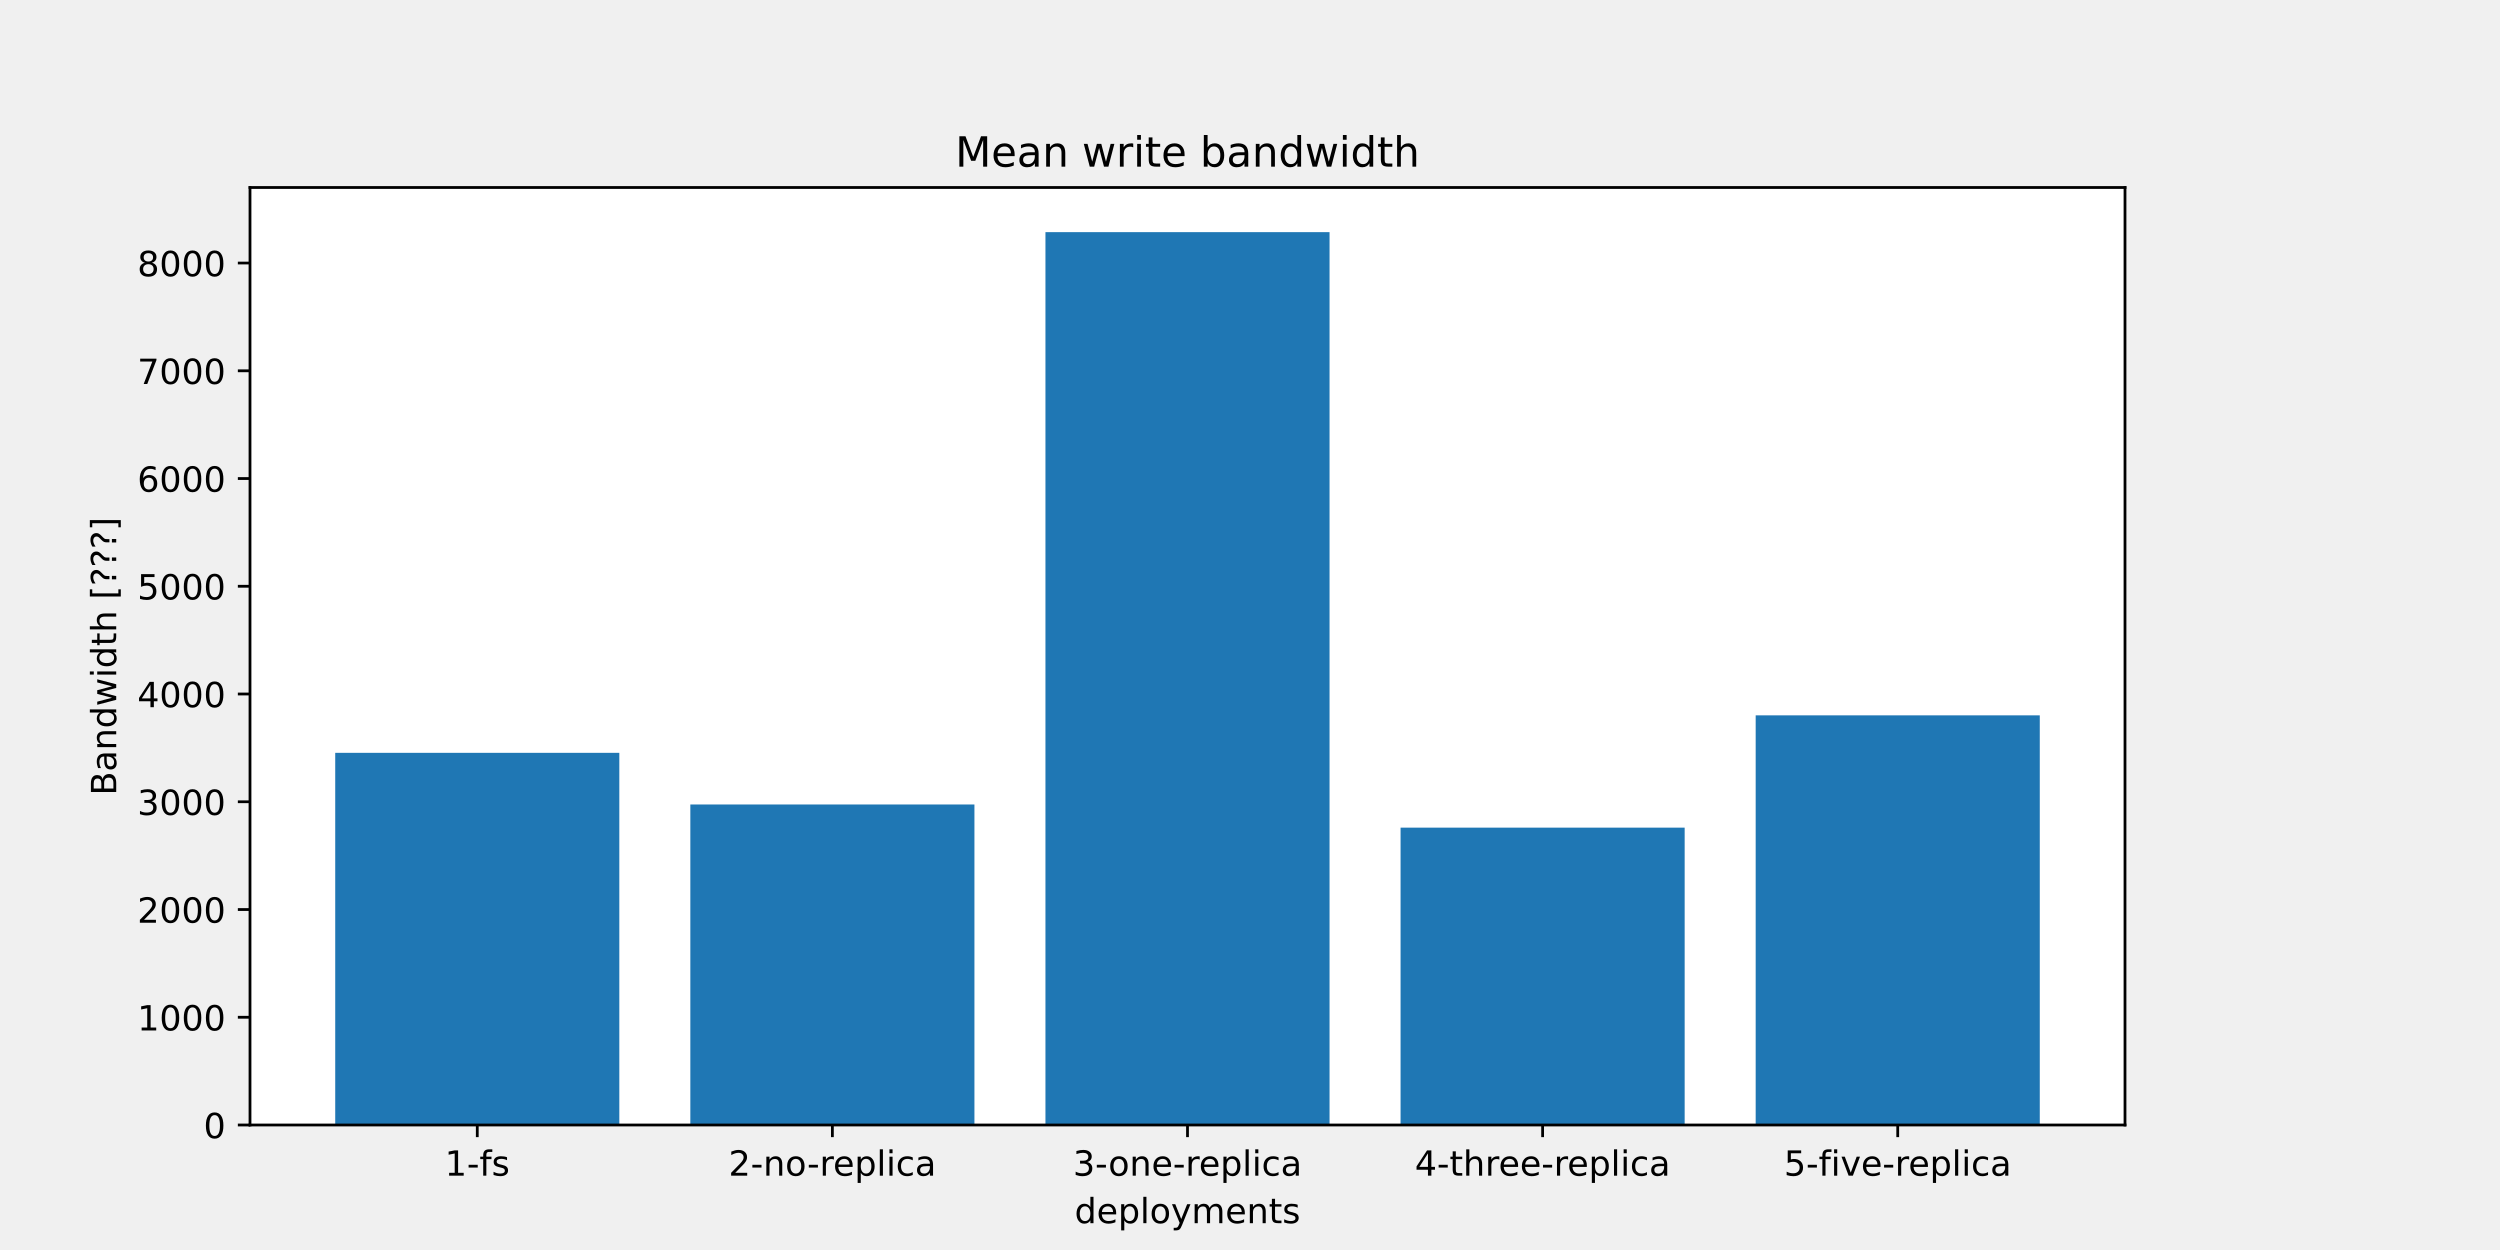
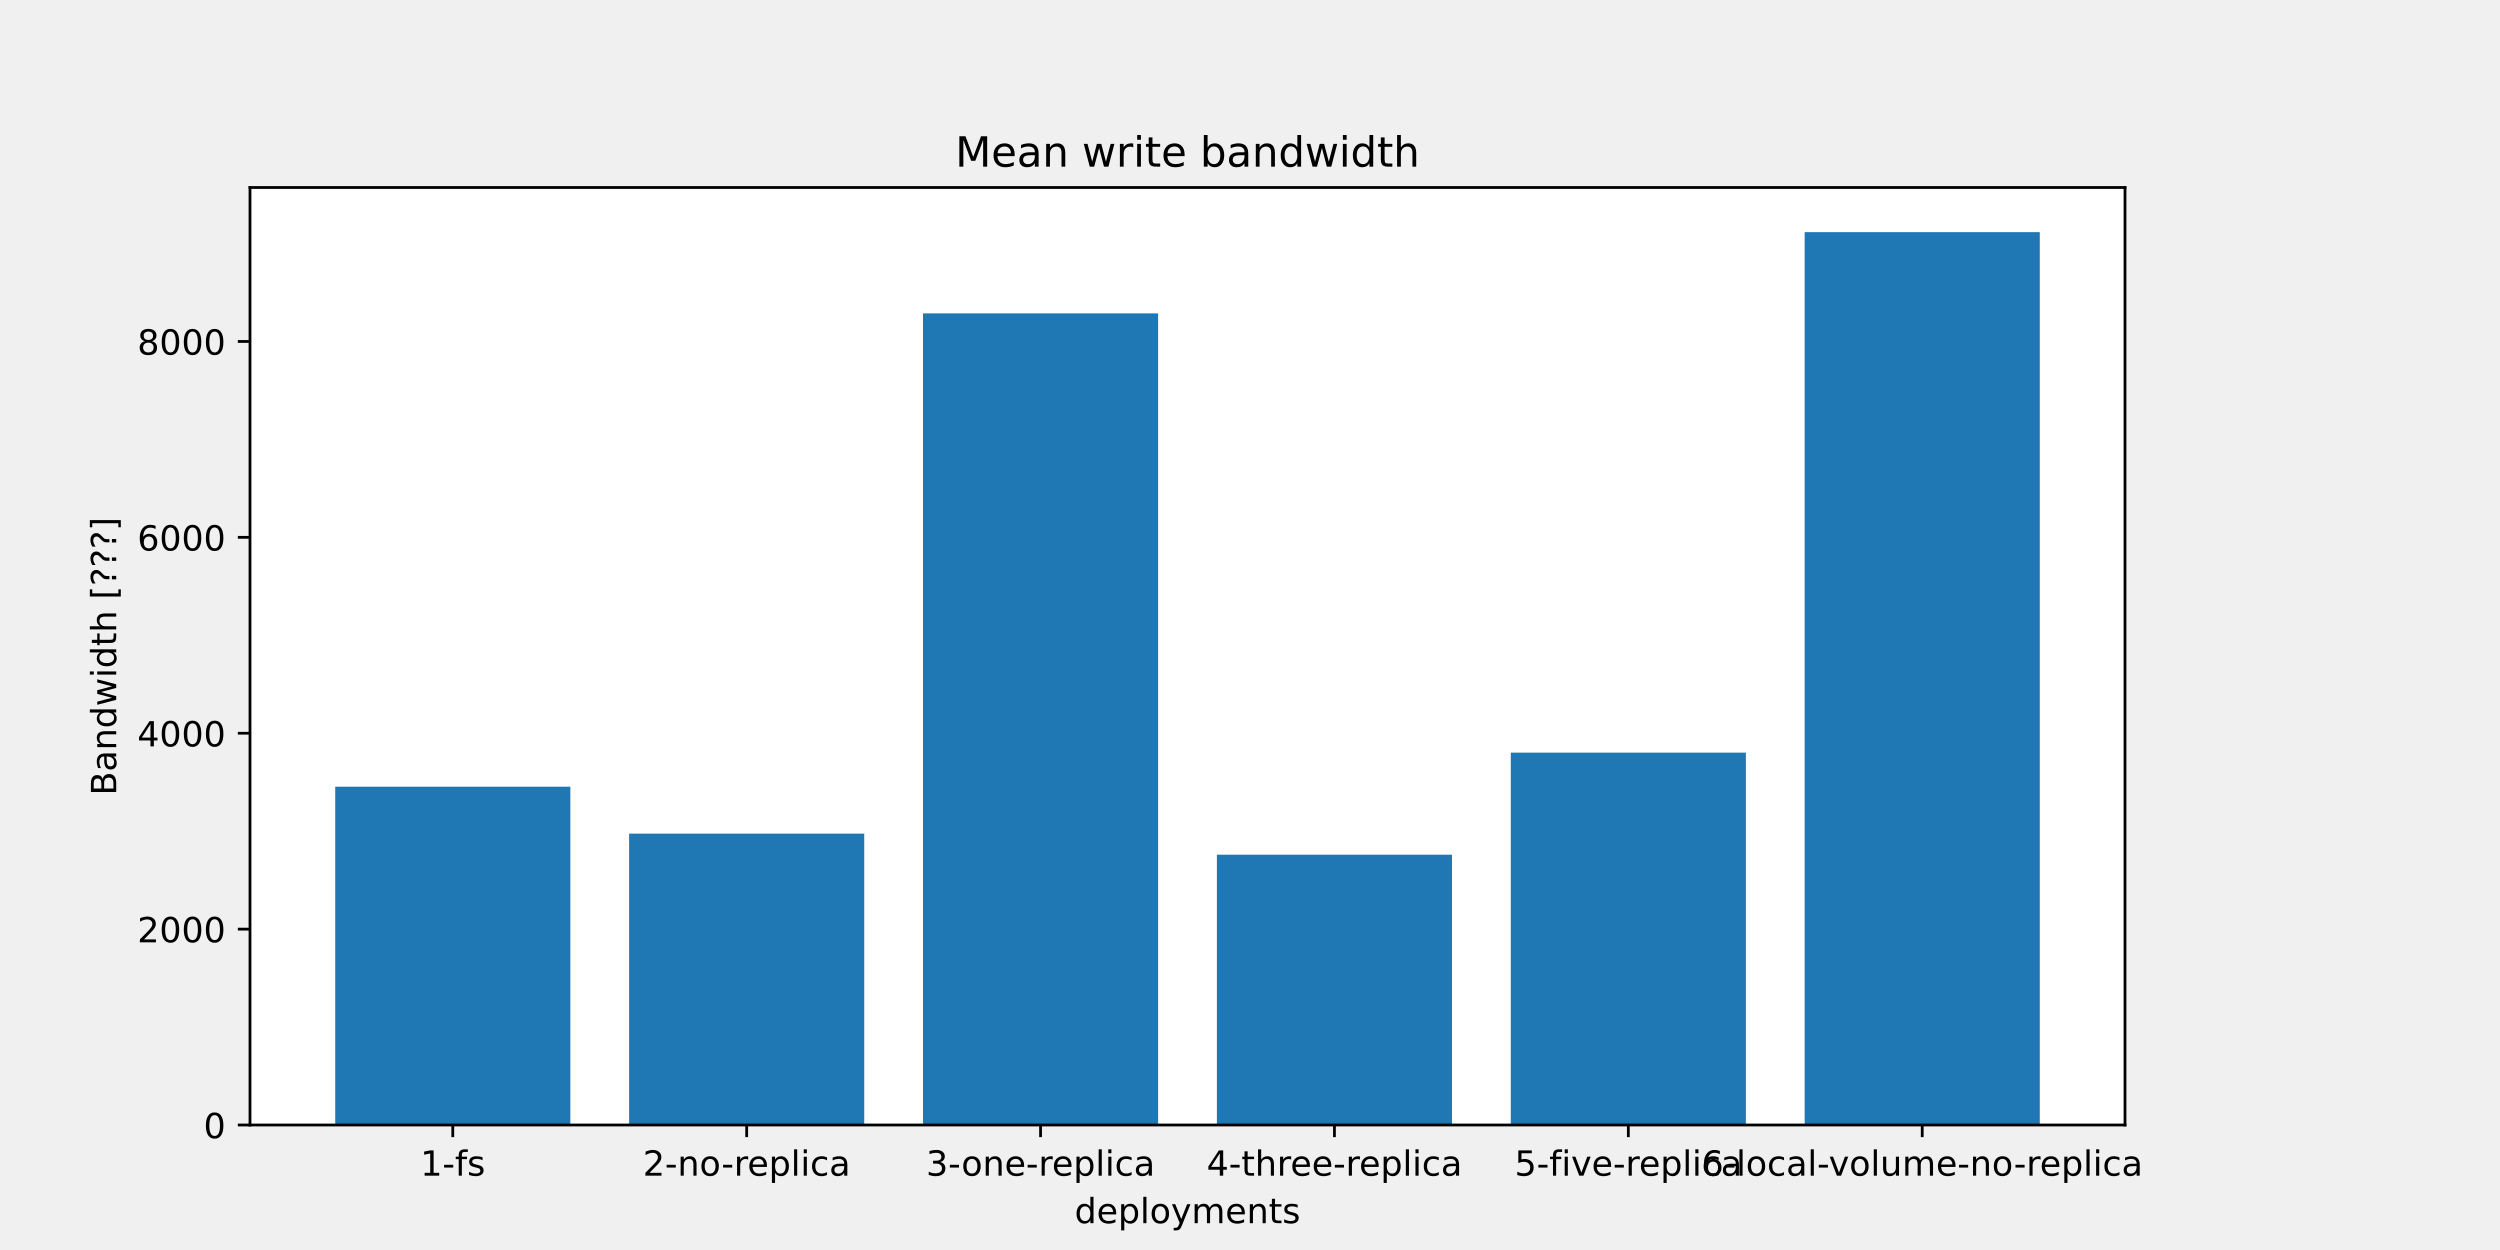
<svg xmlns="http://www.w3.org/2000/svg" xmlns:xlink="http://www.w3.org/1999/xlink" height="360pt" version="1.1" viewBox="0 0 720 360" width="720pt">
  <defs>
    <style type="text/css">*{stroke-linecap:butt;stroke-linejoin:round;}</style>
  </defs>
  <g id="figure_1">
    <g id="patch_1">
      <path d="M 0 360  L 720 360  L 720 0  L 0 0  z " style="fill:none;" />
    </g>
    <g id="axes_1">
      <g id="patch_2">
        <path d="M 72 324  L 612 324  L 612 54  L 72 54  z " style="fill:#ffffff;" />
      </g>
      <g id="patch_3">
-         <path clip-path="url(#pb2b260973a)" d="M 96.545 324  L 178.364 324  L 178.364 216.817  L 96.545 216.817  z " style="fill:#1f77b4;" />
+         <path clip-path="url(#p0606d46eb1)" d="M 96.545 324  L 164.257 324  L 164.257 226.569  L 96.545 226.569  z " style="fill:#1f77b4;" />
      </g>
      <g id="patch_4">
-         <path clip-path="url(#pb2b260973a)" d="M 198.818 324  L 280.636 324  L 280.636 231.691  L 198.818 231.691  z " style="fill:#1f77b4;" />
+         <path clip-path="url(#p0606d46eb1)" d="M 181.185 324  L 248.897 324  L 248.897 240.09  L 181.185 240.09  z " style="fill:#1f77b4;" />
      </g>
      <g id="patch_5">
-         <path clip-path="url(#pb2b260973a)" d="M 301.091 324  L 382.909 324  L 382.909 66.857  L 301.091 66.857  z " style="fill:#1f77b4;" />
+         <path clip-path="url(#p0606d46eb1)" d="M 265.824 324  L 333.536 324  L 333.536 90.254  L 265.824 90.254  z " style="fill:#1f77b4;" />
      </g>
      <g id="patch_6">
-         <path clip-path="url(#pb2b260973a)" d="M 403.364 324  L 485.182 324  L 485.182 238.362  L 403.364 238.362  z " style="fill:#1f77b4;" />
+         <path clip-path="url(#p0606d46eb1)" d="M 350.464 324  L 418.176 324  L 418.176 246.154  L 350.464 246.154  z " style="fill:#1f77b4;" />
      </g>
      <g id="patch_7">
-         <path clip-path="url(#pb2b260973a)" d="M 505.636 324  L 587.455 324  L 587.455 206.021  L 505.636 206.021  z " style="fill:#1f77b4;" />
+         <path clip-path="url(#p0606d46eb1)" d="M 435.103 324  L 502.815 324  L 502.815 216.755  L 435.103 216.755  z " style="fill:#1f77b4;" />
+       </g>
+       <g id="patch_8">
+         <path clip-path="url(#p0606d46eb1)" d="M 519.743 324  L 587.455 324  L 587.455 66.857  L 519.743 66.857  z " style="fill:#1f77b4;" />
      </g>
      <g id="matplotlib.axis_1">
        <g id="xtick_1">
          <g id="line2d_1">
            <defs>
-               <path d="M 0 0  L 0 3.5  " id="m9926ebbb35" style="stroke:#000000;stroke-width:0.8;" />
+               <path d="M 0 0  L 0 3.5  " id="m5c4f4650dd" style="stroke:#000000;stroke-width:0.8;" />
            </defs>
            <g>
-               <use style="stroke:#000000;stroke-width:0.8;" x="137.455" xlink:href="#m9926ebbb35" y="324" />
+               <use style="stroke:#000000;stroke-width:0.8;" x="130.401" xlink:href="#m5c4f4650dd" y="324" />
            </g>
          </g>
          <g id="text_1">
-             <g transform="translate(128.1045 338.5984)scale(0.1 -0.1)">
+             <g transform="translate(121.0513 338.5984)scale(0.1 -0.1)">
              <defs>
                <path d="M 794 531  L 1825 531  L 1825 4091  L 703 3866  L 703 4441  L 1819 4666  L 2450 4666  L 2450 531  L 3481 531  L 3481 0  L 794 0  L 794 531  z " id="DejaVuSans-31" transform="scale(0.015625)" />
                <path d="M 313 2009  L 1997 2009  L 1997 1497  L 313 1497  L 313 2009  z " id="DejaVuSans-2d" transform="scale(0.015625)" />
                <path d="M 2375 4863  L 2375 4384  L 1825 4384  Q 1516 4384 1395 4259  Q 1275 4134 1275 3809  L 1275 3500  L 2222 3500  L 2222 3053  L 1275 3053  L 1275 0  L 697 0  L 697 3053  L 147 3053  L 147 3500  L 697 3500  L 697 3744  Q 697 4328 969 4595  Q 1241 4863 1831 4863  L 2375 4863  z " id="DejaVuSans-66" transform="scale(0.015625)" />
                <path d="M 2834 3397  L 2834 2853  Q 2591 2978 2328 3040  Q 2066 3103 1784 3103  Q 1356 3103 1142 2972  Q 928 2841 928 2578  Q 928 2378 1081 2264  Q 1234 2150 1697 2047  L 1894 2003  Q 2506 1872 2764 1633  Q 3022 1394 3022 966  Q 3022 478 2636 193  Q 2250 -91 1575 -91  Q 1294 -91 989 -36  Q 684 19 347 128  L 347 722  Q 666 556 975 473  Q 1284 391 1588 391  Q 1994 391 2212 530  Q 2431 669 2431 922  Q 2431 1156 2273 1281  Q 2116 1406 1581 1522  L 1381 1569  Q 847 1681 609 1914  Q 372 2147 372 2553  Q 372 3047 722 3315  Q 1072 3584 1716 3584  Q 2034 3584 2315 3537  Q 2597 3491 2834 3397  z " id="DejaVuSans-73" transform="scale(0.015625)" />
              </defs>
              <use xlink:href="#DejaVuSans-31" />
              <use x="63.623" xlink:href="#DejaVuSans-2d" />
              <use x="99.707" xlink:href="#DejaVuSans-66" />
              <use x="134.912" xlink:href="#DejaVuSans-73" />
            </g>
          </g>
        </g>
        <g id="xtick_2">
          <g id="line2d_2">
            <g>
-               <use style="stroke:#000000;stroke-width:0.8;" x="239.727" xlink:href="#m9926ebbb35" y="324" />
+               <use style="stroke:#000000;stroke-width:0.8;" x="215.041" xlink:href="#m5c4f4650dd" y="324" />
            </g>
          </g>
          <g id="text_2">
-             <g transform="translate(209.8312 338.5984)scale(0.1 -0.1)">
+             <g transform="translate(185.1447 338.5984)scale(0.1 -0.1)">
              <defs>
                <path d="M 1228 531  L 3431 531  L 3431 0  L 469 0  L 469 531  Q 828 903 1448 1529  Q 2069 2156 2228 2338  Q 2531 2678 2651 2914  Q 2772 3150 2772 3378  Q 2772 3750 2511 3984  Q 2250 4219 1831 4219  Q 1534 4219 1204 4116  Q 875 4013 500 3803  L 500 4441  Q 881 4594 1212 4672  Q 1544 4750 1819 4750  Q 2544 4750 2975 4387  Q 3406 4025 3406 3419  Q 3406 3131 3298 2873  Q 3191 2616 2906 2266  Q 2828 2175 2409 1742  Q 1991 1309 1228 531  z " id="DejaVuSans-32" transform="scale(0.015625)" />
                <path d="M 3513 2113  L 3513 0  L 2938 0  L 2938 2094  Q 2938 2591 2744 2837  Q 2550 3084 2163 3084  Q 1697 3084 1428 2787  Q 1159 2491 1159 1978  L 1159 0  L 581 0  L 581 3500  L 1159 3500  L 1159 2956  Q 1366 3272 1645 3428  Q 1925 3584 2291 3584  Q 2894 3584 3203 3211  Q 3513 2838 3513 2113  z " id="DejaVuSans-6e" transform="scale(0.015625)" />
                <path d="M 1959 3097  Q 1497 3097 1228 2736  Q 959 2375 959 1747  Q 959 1119 1226 758  Q 1494 397 1959 397  Q 2419 397 2687 759  Q 2956 1122 2956 1747  Q 2956 2369 2687 2733  Q 2419 3097 1959 3097  z M 1959 3584  Q 2709 3584 3137 3096  Q 3566 2609 3566 1747  Q 3566 888 3137 398  Q 2709 -91 1959 -91  Q 1206 -91 779 398  Q 353 888 353 1747  Q 353 2609 779 3096  Q 1206 3584 1959 3584  z " id="DejaVuSans-6f" transform="scale(0.015625)" />
                <path d="M 2631 2963  Q 2534 3019 2420 3045  Q 2306 3072 2169 3072  Q 1681 3072 1420 2755  Q 1159 2438 1159 1844  L 1159 0  L 581 0  L 581 3500  L 1159 3500  L 1159 2956  Q 1341 3275 1631 3429  Q 1922 3584 2338 3584  Q 2397 3584 2469 3576  Q 2541 3569 2628 3553  L 2631 2963  z " id="DejaVuSans-72" transform="scale(0.015625)" />
                <path d="M 3597 1894  L 3597 1613  L 953 1613  Q 991 1019 1311 708  Q 1631 397 2203 397  Q 2534 397 2845 478  Q 3156 559 3463 722  L 3463 178  Q 3153 47 2828 -22  Q 2503 -91 2169 -91  Q 1331 -91 842 396  Q 353 884 353 1716  Q 353 2575 817 3079  Q 1281 3584 2069 3584  Q 2775 3584 3186 3129  Q 3597 2675 3597 1894  z M 3022 2063  Q 3016 2534 2758 2815  Q 2500 3097 2075 3097  Q 1594 3097 1305 2825  Q 1016 2553 972 2059  L 3022 2063  z " id="DejaVuSans-65" transform="scale(0.015625)" />
                <path d="M 1159 525  L 1159 -1331  L 581 -1331  L 581 3500  L 1159 3500  L 1159 2969  Q 1341 3281 1617 3432  Q 1894 3584 2278 3584  Q 2916 3584 3314 3078  Q 3713 2572 3713 1747  Q 3713 922 3314 415  Q 2916 -91 2278 -91  Q 1894 -91 1617 61  Q 1341 213 1159 525  z M 3116 1747  Q 3116 2381 2855 2742  Q 2594 3103 2138 3103  Q 1681 3103 1420 2742  Q 1159 2381 1159 1747  Q 1159 1113 1420 752  Q 1681 391 2138 391  Q 2594 391 2855 752  Q 3116 1113 3116 1747  z " id="DejaVuSans-70" transform="scale(0.015625)" />
                <path d="M 603 4863  L 1178 4863  L 1178 0  L 603 0  L 603 4863  z " id="DejaVuSans-6c" transform="scale(0.015625)" />
                <path d="M 603 3500  L 1178 3500  L 1178 0  L 603 0  L 603 3500  z M 603 4863  L 1178 4863  L 1178 4134  L 603 4134  L 603 4863  z " id="DejaVuSans-69" transform="scale(0.015625)" />
                <path d="M 3122 3366  L 3122 2828  Q 2878 2963 2633 3030  Q 2388 3097 2138 3097  Q 1578 3097 1268 2742  Q 959 2388 959 1747  Q 959 1106 1268 751  Q 1578 397 2138 397  Q 2388 397 2633 464  Q 2878 531 3122 666  L 3122 134  Q 2881 22 2623 -34  Q 2366 -91 2075 -91  Q 1284 -91 818 406  Q 353 903 353 1747  Q 353 2603 823 3093  Q 1294 3584 2113 3584  Q 2378 3584 2631 3529  Q 2884 3475 3122 3366  z " id="DejaVuSans-63" transform="scale(0.015625)" />
                <path d="M 2194 1759  Q 1497 1759 1228 1600  Q 959 1441 959 1056  Q 959 750 1161 570  Q 1363 391 1709 391  Q 2188 391 2477 730  Q 2766 1069 2766 1631  L 2766 1759  L 2194 1759  z M 3341 1997  L 3341 0  L 2766 0  L 2766 531  Q 2569 213 2275 61  Q 1981 -91 1556 -91  Q 1019 -91 701 211  Q 384 513 384 1019  Q 384 1609 779 1909  Q 1175 2209 1959 2209  L 2766 2209  L 2766 2266  Q 2766 2663 2505 2880  Q 2244 3097 1772 3097  Q 1472 3097 1187 3025  Q 903 2953 641 2809  L 641 3341  Q 956 3463 1253 3523  Q 1550 3584 1831 3584  Q 2591 3584 2966 3190  Q 3341 2797 3341 1997  z " id="DejaVuSans-61" transform="scale(0.015625)" />
              </defs>
              <use xlink:href="#DejaVuSans-32" />
              <use x="63.623" xlink:href="#DejaVuSans-2d" />
              <use x="99.707" xlink:href="#DejaVuSans-6e" />
              <use x="163.086" xlink:href="#DejaVuSans-6f" />
              <use x="226.143" xlink:href="#DejaVuSans-2d" />
              <use x="262.227" xlink:href="#DejaVuSans-72" />
              <use x="301.09" xlink:href="#DejaVuSans-65" />
              <use x="362.613" xlink:href="#DejaVuSans-70" />
              <use x="426.09" xlink:href="#DejaVuSans-6c" />
              <use x="453.873" xlink:href="#DejaVuSans-69" />
              <use x="481.656" xlink:href="#DejaVuSans-63" />
              <use x="536.637" xlink:href="#DejaVuSans-61" />
            </g>
          </g>
        </g>
        <g id="xtick_3">
          <g id="line2d_3">
            <g>
-               <use style="stroke:#000000;stroke-width:0.8;" x="342" xlink:href="#m9926ebbb35" y="324" />
+               <use style="stroke:#000000;stroke-width:0.8;" x="299.68" xlink:href="#m5c4f4650dd" y="324" />
            </g>
          </g>
          <g id="text_3">
-             <g transform="translate(309.0273 338.5984)scale(0.1 -0.1)">
+             <g transform="translate(266.7076 338.5984)scale(0.1 -0.1)">
              <defs>
                <path d="M 2597 2516  Q 3050 2419 3304 2112  Q 3559 1806 3559 1356  Q 3559 666 3084 287  Q 2609 -91 1734 -91  Q 1441 -91 1130 -33  Q 819 25 488 141  L 488 750  Q 750 597 1062 519  Q 1375 441 1716 441  Q 2309 441 2620 675  Q 2931 909 2931 1356  Q 2931 1769 2642 2001  Q 2353 2234 1838 2234  L 1294 2234  L 1294 2753  L 1863 2753  Q 2328 2753 2575 2939  Q 2822 3125 2822 3475  Q 2822 3834 2567 4026  Q 2313 4219 1838 4219  Q 1578 4219 1281 4162  Q 984 4106 628 3988  L 628 4550  Q 988 4650 1302 4700  Q 1616 4750 1894 4750  Q 2613 4750 3031 4423  Q 3450 4097 3450 3541  Q 3450 3153 3228 2886  Q 3006 2619 2597 2516  z " id="DejaVuSans-33" transform="scale(0.015625)" />
              </defs>
              <use xlink:href="#DejaVuSans-33" />
              <use x="63.623" xlink:href="#DejaVuSans-2d" />
              <use x="101.582" xlink:href="#DejaVuSans-6f" />
              <use x="162.764" xlink:href="#DejaVuSans-6e" />
              <use x="226.143" xlink:href="#DejaVuSans-65" />
              <use x="287.666" xlink:href="#DejaVuSans-2d" />
              <use x="323.75" xlink:href="#DejaVuSans-72" />
              <use x="362.613" xlink:href="#DejaVuSans-65" />
              <use x="424.137" xlink:href="#DejaVuSans-70" />
              <use x="487.613" xlink:href="#DejaVuSans-6c" />
              <use x="515.396" xlink:href="#DejaVuSans-69" />
              <use x="543.18" xlink:href="#DejaVuSans-63" />
              <use x="598.16" xlink:href="#DejaVuSans-61" />
            </g>
          </g>
        </g>
        <g id="xtick_4">
          <g id="line2d_4">
            <g>
-               <use style="stroke:#000000;stroke-width:0.8;" x="444.273" xlink:href="#m9926ebbb35" y="324" />
+               <use style="stroke:#000000;stroke-width:0.8;" x="384.32" xlink:href="#m5c4f4650dd" y="324" />
            </g>
          </g>
          <g id="text_4">
-             <g transform="translate(407.4735 338.5984)scale(0.1 -0.1)">
+             <g transform="translate(347.5205 338.5984)scale(0.1 -0.1)">
              <defs>
                <path d="M 2419 4116  L 825 1625  L 2419 1625  L 2419 4116  z M 2253 4666  L 3047 4666  L 3047 1625  L 3713 1625  L 3713 1100  L 3047 1100  L 3047 0  L 2419 0  L 2419 1100  L 313 1100  L 313 1709  L 2253 4666  z " id="DejaVuSans-34" transform="scale(0.015625)" />
                <path d="M 1172 4494  L 1172 3500  L 2356 3500  L 2356 3053  L 1172 3053  L 1172 1153  Q 1172 725 1289 603  Q 1406 481 1766 481  L 2356 481  L 2356 0  L 1766 0  Q 1100 0 847 248  Q 594 497 594 1153  L 594 3053  L 172 3053  L 172 3500  L 594 3500  L 594 4494  L 1172 4494  z " id="DejaVuSans-74" transform="scale(0.015625)" />
                <path d="M 3513 2113  L 3513 0  L 2938 0  L 2938 2094  Q 2938 2591 2744 2837  Q 2550 3084 2163 3084  Q 1697 3084 1428 2787  Q 1159 2491 1159 1978  L 1159 0  L 581 0  L 581 4863  L 1159 4863  L 1159 2956  Q 1366 3272 1645 3428  Q 1925 3584 2291 3584  Q 2894 3584 3203 3211  Q 3513 2838 3513 2113  z " id="DejaVuSans-68" transform="scale(0.015625)" />
              </defs>
              <use xlink:href="#DejaVuSans-34" />
              <use x="63.623" xlink:href="#DejaVuSans-2d" />
              <use x="99.707" xlink:href="#DejaVuSans-74" />
              <use x="138.916" xlink:href="#DejaVuSans-68" />
              <use x="202.295" xlink:href="#DejaVuSans-72" />
              <use x="241.158" xlink:href="#DejaVuSans-65" />
              <use x="302.682" xlink:href="#DejaVuSans-65" />
              <use x="364.205" xlink:href="#DejaVuSans-2d" />
              <use x="400.289" xlink:href="#DejaVuSans-72" />
              <use x="439.152" xlink:href="#DejaVuSans-65" />
              <use x="500.676" xlink:href="#DejaVuSans-70" />
              <use x="564.152" xlink:href="#DejaVuSans-6c" />
              <use x="591.936" xlink:href="#DejaVuSans-69" />
              <use x="619.719" xlink:href="#DejaVuSans-63" />
              <use x="674.699" xlink:href="#DejaVuSans-61" />
            </g>
          </g>
        </g>
        <g id="xtick_5">
          <g id="line2d_5">
            <g>
-               <use style="stroke:#000000;stroke-width:0.8;" x="546.545" xlink:href="#m9926ebbb35" y="324" />
+               <use style="stroke:#000000;stroke-width:0.8;" x="468.959" xlink:href="#m5c4f4650dd" y="324" />
            </g>
          </g>
          <g id="text_5">
-             <g transform="translate(513.7861 338.5984)scale(0.1 -0.1)">
+             <g transform="translate(436.1999 338.5984)scale(0.1 -0.1)">
              <defs>
                <path d="M 691 4666  L 3169 4666  L 3169 4134  L 1269 4134  L 1269 2991  Q 1406 3038 1543 3061  Q 1681 3084 1819 3084  Q 2600 3084 3056 2656  Q 3513 2228 3513 1497  Q 3513 744 3044 326  Q 2575 -91 1722 -91  Q 1428 -91 1123 -41  Q 819 9 494 109  L 494 744  Q 775 591 1075 516  Q 1375 441 1709 441  Q 2250 441 2565 725  Q 2881 1009 2881 1497  Q 2881 1984 2565 2268  Q 2250 2553 1709 2553  Q 1456 2553 1204 2497  Q 953 2441 691 2322  L 691 4666  z " id="DejaVuSans-35" transform="scale(0.015625)" />
                <path d="M 191 3500  L 800 3500  L 1894 563  L 2988 3500  L 3597 3500  L 2284 0  L 1503 0  L 191 3500  z " id="DejaVuSans-76" transform="scale(0.015625)" />
              </defs>
              <use xlink:href="#DejaVuSans-35" />
              <use x="63.623" xlink:href="#DejaVuSans-2d" />
              <use x="99.707" xlink:href="#DejaVuSans-66" />
              <use x="134.912" xlink:href="#DejaVuSans-69" />
              <use x="162.695" xlink:href="#DejaVuSans-76" />
              <use x="221.875" xlink:href="#DejaVuSans-65" />
              <use x="283.398" xlink:href="#DejaVuSans-2d" />
              <use x="319.482" xlink:href="#DejaVuSans-72" />
              <use x="358.346" xlink:href="#DejaVuSans-65" />
              <use x="419.869" xlink:href="#DejaVuSans-70" />
              <use x="483.346" xlink:href="#DejaVuSans-6c" />
              <use x="511.129" xlink:href="#DejaVuSans-69" />
              <use x="538.912" xlink:href="#DejaVuSans-63" />
              <use x="593.893" xlink:href="#DejaVuSans-61" />
            </g>
          </g>
        </g>
-         <g id="text_6">
+         <g id="xtick_6">
+           <g id="line2d_6">
+             <g>
+               <use style="stroke:#000000;stroke-width:0.8;" x="553.599" xlink:href="#m5c4f4650dd" y="324" />
+             </g>
+           </g>
+           <g id="text_6">
+             <g transform="translate(490.0519 338.5984)scale(0.1 -0.1)">
+               <defs>
+                 <path d="M 2113 2584  Q 1688 2584 1439 2293  Q 1191 2003 1191 1497  Q 1191 994 1439 701  Q 1688 409 2113 409  Q 2538 409 2786 701  Q 3034 994 3034 1497  Q 3034 2003 2786 2293  Q 2538 2584 2113 2584  z M 3366 4563  L 3366 3988  Q 3128 4100 2886 4159  Q 2644 4219 2406 4219  Q 1781 4219 1451 3797  Q 1122 3375 1075 2522  Q 1259 2794 1537 2939  Q 1816 3084 2150 3084  Q 2853 3084 3261 2657  Q 3669 2231 3669 1497  Q 3669 778 3244 343  Q 2819 -91 2113 -91  Q 1303 -91 875 529  Q 447 1150 447 2328  Q 447 3434 972 4092  Q 1497 4750 2381 4750  Q 2619 4750 2861 4703  Q 3103 4656 3366 4563  z " id="DejaVuSans-36" transform="scale(0.015625)" />
+                 <path d="M 544 1381  L 544 3500  L 1119 3500  L 1119 1403  Q 1119 906 1312 657  Q 1506 409 1894 409  Q 2359 409 2629 706  Q 2900 1003 2900 1516  L 2900 3500  L 3475 3500  L 3475 0  L 2900 0  L 2900 538  Q 2691 219 2414 64  Q 2138 -91 1772 -91  Q 1169 -91 856 284  Q 544 659 544 1381  z M 1991 3584  L 1991 3584  z " id="DejaVuSans-75" transform="scale(0.015625)" />
+                 <path d="M 3328 2828  Q 3544 3216 3844 3400  Q 4144 3584 4550 3584  Q 5097 3584 5394 3201  Q 5691 2819 5691 2113  L 5691 0  L 5113 0  L 5113 2094  Q 5113 2597 4934 2840  Q 4756 3084 4391 3084  Q 3944 3084 3684 2787  Q 3425 2491 3425 1978  L 3425 0  L 2847 0  L 2847 2094  Q 2847 2600 2669 2842  Q 2491 3084 2119 3084  Q 1678 3084 1418 2786  Q 1159 2488 1159 1978  L 1159 0  L 581 0  L 581 3500  L 1159 3500  L 1159 2956  Q 1356 3278 1631 3431  Q 1906 3584 2284 3584  Q 2666 3584 2933 3390  Q 3200 3197 3328 2828  z " id="DejaVuSans-6d" transform="scale(0.015625)" />
+               </defs>
+               <use xlink:href="#DejaVuSans-36" />
+               <use x="63.623" xlink:href="#DejaVuSans-2d" />
+               <use x="99.707" xlink:href="#DejaVuSans-6c" />
+               <use x="127.49" xlink:href="#DejaVuSans-6f" />
+               <use x="188.672" xlink:href="#DejaVuSans-63" />
+               <use x="243.652" xlink:href="#DejaVuSans-61" />
+               <use x="304.932" xlink:href="#DejaVuSans-6c" />
+               <use x="332.715" xlink:href="#DejaVuSans-2d" />
+               <use x="366.174" xlink:href="#DejaVuSans-76" />
+               <use x="425.354" xlink:href="#DejaVuSans-6f" />
+               <use x="486.535" xlink:href="#DejaVuSans-6c" />
+               <use x="514.318" xlink:href="#DejaVuSans-75" />
+               <use x="577.697" xlink:href="#DejaVuSans-6d" />
+               <use x="675.109" xlink:href="#DejaVuSans-65" />
+               <use x="736.633" xlink:href="#DejaVuSans-2d" />
+               <use x="772.717" xlink:href="#DejaVuSans-6e" />
+               <use x="836.096" xlink:href="#DejaVuSans-6f" />
+               <use x="899.152" xlink:href="#DejaVuSans-2d" />
+               <use x="935.236" xlink:href="#DejaVuSans-72" />
+               <use x="974.1" xlink:href="#DejaVuSans-65" />
+               <use x="1035.623" xlink:href="#DejaVuSans-70" />
+               <use x="1099.1" xlink:href="#DejaVuSans-6c" />
+               <use x="1126.883" xlink:href="#DejaVuSans-69" />
+               <use x="1154.666" xlink:href="#DejaVuSans-63" />
+               <use x="1209.646" xlink:href="#DejaVuSans-61" />
+             </g>
+           </g>
+         </g>
+         <g id="text_7">
          <g transform="translate(309.4867 352.2766)scale(0.1 -0.1)">
            <defs>
              <path d="M 2906 2969  L 2906 4863  L 3481 4863  L 3481 0  L 2906 0  L 2906 525  Q 2725 213 2448 61  Q 2172 -91 1784 -91  Q 1150 -91 751 415  Q 353 922 353 1747  Q 353 2572 751 3078  Q 1150 3584 1784 3584  Q 2172 3584 2448 3432  Q 2725 3281 2906 2969  z M 947 1747  Q 947 1113 1208 752  Q 1469 391 1925 391  Q 2381 391 2643 752  Q 2906 1113 2906 1747  Q 2906 2381 2643 2742  Q 2381 3103 1925 3103  Q 1469 3103 1208 2742  Q 947 2381 947 1747  z " id="DejaVuSans-64" transform="scale(0.015625)" />
              <path d="M 2059 -325  Q 1816 -950 1584 -1140  Q 1353 -1331 966 -1331  L 506 -1331  L 506 -850  L 844 -850  Q 1081 -850 1212 -737  Q 1344 -625 1503 -206  L 1606 56  L 191 3500  L 800 3500  L 1894 763  L 2988 3500  L 3597 3500  L 2059 -325  z " id="DejaVuSans-79" transform="scale(0.015625)" />
-               <path d="M 3328 2828  Q 3544 3216 3844 3400  Q 4144 3584 4550 3584  Q 5097 3584 5394 3201  Q 5691 2819 5691 2113  L 5691 0  L 5113 0  L 5113 2094  Q 5113 2597 4934 2840  Q 4756 3084 4391 3084  Q 3944 3084 3684 2787  Q 3425 2491 3425 1978  L 3425 0  L 2847 0  L 2847 2094  Q 2847 2600 2669 2842  Q 2491 3084 2119 3084  Q 1678 3084 1418 2786  Q 1159 2488 1159 1978  L 1159 0  L 581 0  L 581 3500  L 1159 3500  L 1159 2956  Q 1356 3278 1631 3431  Q 1906 3584 2284 3584  Q 2666 3584 2933 3390  Q 3200 3197 3328 2828  z " id="DejaVuSans-6d" transform="scale(0.015625)" />
            </defs>
            <use xlink:href="#DejaVuSans-64" />
            <use x="63.477" xlink:href="#DejaVuSans-65" />
            <use x="125" xlink:href="#DejaVuSans-70" />
            <use x="188.477" xlink:href="#DejaVuSans-6c" />
            <use x="216.26" xlink:href="#DejaVuSans-6f" />
            <use x="277.441" xlink:href="#DejaVuSans-79" />
            <use x="336.621" xlink:href="#DejaVuSans-6d" />
            <use x="434.033" xlink:href="#DejaVuSans-65" />
            <use x="495.557" xlink:href="#DejaVuSans-6e" />
            <use x="558.936" xlink:href="#DejaVuSans-74" />
            <use x="598.145" xlink:href="#DejaVuSans-73" />
          </g>
        </g>
      </g>
      <g id="matplotlib.axis_2">
        <g id="ytick_1">
-           <g id="line2d_6">
+           <g id="line2d_7">
            <defs>
-               <path d="M 0 0  L -3.5 0  " id="m86f5d6fff0" style="stroke:#000000;stroke-width:0.8;" />
+               <path d="M 0 0  L -3.5 0  " id="m4a25b7da25" style="stroke:#000000;stroke-width:0.8;" />
            </defs>
            <g>
-               <use style="stroke:#000000;stroke-width:0.8;" x="72" xlink:href="#m86f5d6fff0" y="324" />
-             </g>
-           </g>
-           <g id="text_7">
+               <use style="stroke:#000000;stroke-width:0.8;" x="72" xlink:href="#m4a25b7da25" y="324" />
+             </g>
+           </g>
+           <g id="text_8">
            <g transform="translate(58.6375 327.7992)scale(0.1 -0.1)">
              <defs>
                <path d="M 2034 4250  Q 1547 4250 1301 3770  Q 1056 3291 1056 2328  Q 1056 1369 1301 889  Q 1547 409 2034 409  Q 2525 409 2770 889  Q 3016 1369 3016 2328  Q 3016 3291 2770 3770  Q 2525 4250 2034 4250  z M 2034 4750  Q 2819 4750 3233 4129  Q 3647 3509 3647 2328  Q 3647 1150 3233 529  Q 2819 -91 2034 -91  Q 1250 -91 836 529  Q 422 1150 422 2328  Q 422 3509 836 4129  Q 1250 4750 2034 4750  z " id="DejaVuSans-30" transform="scale(0.015625)" />
              </defs>
              <use xlink:href="#DejaVuSans-30" />
            </g>
          </g>
        </g>
        <g id="ytick_2">
-           <g id="line2d_7">
-             <g>
-               <use style="stroke:#000000;stroke-width:0.8;" x="72" xlink:href="#m86f5d6fff0" y="292.969" />
-             </g>
-           </g>
-           <g id="text_8">
-             <g transform="translate(39.55 296.7687)scale(0.1 -0.1)">
-               <use xlink:href="#DejaVuSans-31" />
-               <use x="63.623" xlink:href="#DejaVuSans-30" />
-               <use x="127.246" xlink:href="#DejaVuSans-30" />
-               <use x="190.869" xlink:href="#DejaVuSans-30" />
-             </g>
-           </g>
-         </g>
-         <g id="ytick_3">
          <g id="line2d_8">
            <g>
-               <use style="stroke:#000000;stroke-width:0.8;" x="72" xlink:href="#m86f5d6fff0" y="261.939" />
+               <use style="stroke:#000000;stroke-width:0.8;" x="72" xlink:href="#m4a25b7da25" y="267.586" />
            </g>
          </g>
          <g id="text_9">
-             <g transform="translate(39.55 265.7381)scale(0.1 -0.1)">
+             <g transform="translate(39.55 271.3848)scale(0.1 -0.1)">
              <use xlink:href="#DejaVuSans-32" />
              <use x="63.623" xlink:href="#DejaVuSans-30" />
              <use x="127.246" xlink:href="#DejaVuSans-30" />
              <use x="190.869" xlink:href="#DejaVuSans-30" />
            </g>
          </g>
        </g>
-         <g id="ytick_4">
+         <g id="ytick_3">
          <g id="line2d_9">
            <g>
-               <use style="stroke:#000000;stroke-width:0.8;" x="72" xlink:href="#m86f5d6fff0" y="230.908" />
+               <use style="stroke:#000000;stroke-width:0.8;" x="72" xlink:href="#m4a25b7da25" y="211.171" />
            </g>
          </g>
          <g id="text_10">
-             <g transform="translate(39.55 234.7075)scale(0.1 -0.1)">
-               <use xlink:href="#DejaVuSans-33" />
-               <use x="63.623" xlink:href="#DejaVuSans-30" />
-               <use x="127.246" xlink:href="#DejaVuSans-30" />
-               <use x="190.869" xlink:href="#DejaVuSans-30" />
-             </g>
-           </g>
-         </g>
-         <g id="ytick_5">
-           <g id="line2d_10">
-             <g>
-               <use style="stroke:#000000;stroke-width:0.8;" x="72" xlink:href="#m86f5d6fff0" y="199.878" />
-             </g>
-           </g>
-           <g id="text_11">
-             <g transform="translate(39.55 203.677)scale(0.1 -0.1)">
+             <g transform="translate(39.55 214.9704)scale(0.1 -0.1)">
              <use xlink:href="#DejaVuSans-34" />
              <use x="63.623" xlink:href="#DejaVuSans-30" />
              <use x="127.246" xlink:href="#DejaVuSans-30" />
              <use x="190.869" xlink:href="#DejaVuSans-30" />
            </g>
          </g>
        </g>
-         <g id="ytick_6">
-           <g id="line2d_11">
-             <g>
-               <use style="stroke:#000000;stroke-width:0.8;" x="72" xlink:href="#m86f5d6fff0" y="168.847" />
-             </g>
-           </g>
-           <g id="text_12">
-             <g transform="translate(39.55 172.6464)scale(0.1 -0.1)">
-               <use xlink:href="#DejaVuSans-35" />
-               <use x="63.623" xlink:href="#DejaVuSans-30" />
-               <use x="127.246" xlink:href="#DejaVuSans-30" />
-               <use x="190.869" xlink:href="#DejaVuSans-30" />
-             </g>
-           </g>
-         </g>
-         <g id="ytick_7">
-           <g id="line2d_12">
-             <g>
-               <use style="stroke:#000000;stroke-width:0.8;" x="72" xlink:href="#m86f5d6fff0" y="137.817" />
-             </g>
-           </g>
-           <g id="text_13">
-             <g transform="translate(39.55 141.6158)scale(0.1 -0.1)">
-               <defs>
-                 <path d="M 2113 2584  Q 1688 2584 1439 2293  Q 1191 2003 1191 1497  Q 1191 994 1439 701  Q 1688 409 2113 409  Q 2538 409 2786 701  Q 3034 994 3034 1497  Q 3034 2003 2786 2293  Q 2538 2584 2113 2584  z M 3366 4563  L 3366 3988  Q 3128 4100 2886 4159  Q 2644 4219 2406 4219  Q 1781 4219 1451 3797  Q 1122 3375 1075 2522  Q 1259 2794 1537 2939  Q 1816 3084 2150 3084  Q 2853 3084 3261 2657  Q 3669 2231 3669 1497  Q 3669 778 3244 343  Q 2819 -91 2113 -91  Q 1303 -91 875 529  Q 447 1150 447 2328  Q 447 3434 972 4092  Q 1497 4750 2381 4750  Q 2619 4750 2861 4703  Q 3103 4656 3366 4563  z " id="DejaVuSans-36" transform="scale(0.015625)" />
-               </defs>
+         <g id="ytick_4">
+           <g id="line2d_10">
+             <g>
+               <use style="stroke:#000000;stroke-width:0.8;" x="72" xlink:href="#m4a25b7da25" y="154.757" />
+             </g>
+           </g>
+           <g id="text_11">
+             <g transform="translate(39.55 158.5561)scale(0.1 -0.1)">
              <use xlink:href="#DejaVuSans-36" />
              <use x="63.623" xlink:href="#DejaVuSans-30" />
              <use x="127.246" xlink:href="#DejaVuSans-30" />
              <use x="190.869" xlink:href="#DejaVuSans-30" />
            </g>
          </g>
        </g>
-         <g id="ytick_8">
-           <g id="line2d_13">
-             <g>
-               <use style="stroke:#000000;stroke-width:0.8;" x="72" xlink:href="#m86f5d6fff0" y="106.786" />
-             </g>
-           </g>
-           <g id="text_14">
-             <g transform="translate(39.55 110.5853)scale(0.1 -0.1)">
-               <defs>
-                 <path d="M 525 4666  L 3525 4666  L 3525 4397  L 1831 0  L 1172 0  L 2766 4134  L 525 4134  L 525 4666  z " id="DejaVuSans-37" transform="scale(0.015625)" />
-               </defs>
-               <use xlink:href="#DejaVuSans-37" />
-               <use x="63.623" xlink:href="#DejaVuSans-30" />
-               <use x="127.246" xlink:href="#DejaVuSans-30" />
-               <use x="190.869" xlink:href="#DejaVuSans-30" />
-             </g>
-           </g>
-         </g>
-         <g id="ytick_9">
-           <g id="line2d_14">
-             <g>
-               <use style="stroke:#000000;stroke-width:0.8;" x="72" xlink:href="#m86f5d6fff0" y="75.755" />
-             </g>
-           </g>
-           <g id="text_15">
-             <g transform="translate(39.55 79.55471)scale(0.1 -0.1)">
+         <g id="ytick_5">
+           <g id="line2d_11">
+             <g>
+               <use style="stroke:#000000;stroke-width:0.8;" x="72" xlink:href="#m4a25b7da25" y="98.342" />
+             </g>
+           </g>
+           <g id="text_12">
+             <g transform="translate(39.55 102.1417)scale(0.1 -0.1)">
              <defs>
                <path d="M 2034 2216  Q 1584 2216 1326 1975  Q 1069 1734 1069 1313  Q 1069 891 1326 650  Q 1584 409 2034 409  Q 2484 409 2743 651  Q 3003 894 3003 1313  Q 3003 1734 2745 1975  Q 2488 2216 2034 2216  z M 1403 2484  Q 997 2584 770 2862  Q 544 3141 544 3541  Q 544 4100 942 4425  Q 1341 4750 2034 4750  Q 2731 4750 3128 4425  Q 3525 4100 3525 3541  Q 3525 3141 3298 2862  Q 3072 2584 2669 2484  Q 3125 2378 3379 2068  Q 3634 1759 3634 1313  Q 3634 634 3220 271  Q 2806 -91 2034 -91  Q 1263 -91 848 271  Q 434 634 434 1313  Q 434 1759 690 2068  Q 947 2378 1403 2484  z M 1172 3481  Q 1172 3119 1398 2916  Q 1625 2713 2034 2713  Q 2441 2713 2670 2916  Q 2900 3119 2900 3481  Q 2900 3844 2670 4047  Q 2441 4250 2034 4250  Q 1625 4250 1398 4047  Q 1172 3844 1172 3481  z " id="DejaVuSans-38" transform="scale(0.015625)" />
              </defs>
              <use xlink:href="#DejaVuSans-38" />
              <use x="63.623" xlink:href="#DejaVuSans-30" />
              <use x="127.246" xlink:href="#DejaVuSans-30" />
              <use x="190.869" xlink:href="#DejaVuSans-30" />
            </g>
          </g>
        </g>
-         <g id="text_16">
+         <g id="text_13">
          <g transform="translate(33.47031 229.0711)rotate(-90)scale(0.1 -0.1)">
            <defs>
              <path d="M 1259 2228  L 1259 519  L 2272 519  Q 2781 519 3026 730  Q 3272 941 3272 1375  Q 3272 1813 3026 2020  Q 2781 2228 2272 2228  L 1259 2228  z M 1259 4147  L 1259 2741  L 2194 2741  Q 2656 2741 2882 2914  Q 3109 3088 3109 3444  Q 3109 3797 2882 3972  Q 2656 4147 2194 4147  L 1259 4147  z M 628 4666  L 2241 4666  Q 2963 4666 3353 4366  Q 3744 4066 3744 3513  Q 3744 3084 3544 2831  Q 3344 2578 2956 2516  Q 3422 2416 3680 2098  Q 3938 1781 3938 1306  Q 3938 681 3513 340  Q 3088 0 2303 0  L 628 0  L 628 4666  z " id="DejaVuSans-42" transform="scale(0.015625)" />
              <path d="M 269 3500  L 844 3500  L 1563 769  L 2278 3500  L 2956 3500  L 3675 769  L 4391 3500  L 4966 3500  L 4050 0  L 3372 0  L 2619 2869  L 1863 0  L 1184 0  L 269 3500  z " id="DejaVuSans-77" transform="scale(0.015625)" />
              <path id="DejaVuSans-20" transform="scale(0.015625)" />
              <path d="M 550 4863  L 1875 4863  L 1875 4416  L 1125 4416  L 1125 -397  L 1875 -397  L 1875 -844  L 550 -844  L 550 4863  z " id="DejaVuSans-5b" transform="scale(0.015625)" />
              <path d="M 1222 794  L 1856 794  L 1856 0  L 1222 0  L 1222 794  z M 1838 1253  L 1241 1253  L 1241 1734  Q 1241 2050 1328 2253  Q 1416 2456 1697 2725  L 1978 3003  Q 2156 3169 2236 3316  Q 2316 3463 2316 3616  Q 2316 3894 2111 4066  Q 1906 4238 1569 4238  Q 1322 4238 1042 4128  Q 763 4019 459 3809  L 459 4397  Q 753 4575 1054 4662  Q 1356 4750 1678 4750  Q 2253 4750 2601 4447  Q 2950 4144 2950 3647  Q 2950 3409 2837 3195  Q 2725 2981 2444 2713  L 2169 2444  Q 2022 2297 1961 2214  Q 1900 2131 1875 2053  Q 1856 1988 1847 1894  Q 1838 1800 1838 1638  L 1838 1253  z " id="DejaVuSans-3f" transform="scale(0.015625)" />
              <path d="M 1947 4863  L 1947 -844  L 622 -844  L 622 -397  L 1369 -397  L 1369 4416  L 622 4416  L 622 4863  L 1947 4863  z " id="DejaVuSans-5d" transform="scale(0.015625)" />
            </defs>
            <use xlink:href="#DejaVuSans-42" />
            <use x="68.604" xlink:href="#DejaVuSans-61" />
            <use x="129.883" xlink:href="#DejaVuSans-6e" />
            <use x="193.262" xlink:href="#DejaVuSans-64" />
            <use x="256.738" xlink:href="#DejaVuSans-77" />
            <use x="338.525" xlink:href="#DejaVuSans-69" />
            <use x="366.309" xlink:href="#DejaVuSans-64" />
            <use x="429.785" xlink:href="#DejaVuSans-74" />
            <use x="468.994" xlink:href="#DejaVuSans-68" />
            <use x="532.373" xlink:href="#DejaVuSans-20" />
            <use x="564.16" xlink:href="#DejaVuSans-5b" />
            <use x="603.174" xlink:href="#DejaVuSans-3f" />
            <use x="656.25" xlink:href="#DejaVuSans-3f" />
            <use x="709.326" xlink:href="#DejaVuSans-3f" />
            <use x="762.402" xlink:href="#DejaVuSans-5d" />
          </g>
        </g>
      </g>
-       <g id="patch_8">
+       <g id="patch_9">
        <path d="M 72 324  L 72 54  " style="fill:none;stroke:#000000;stroke-linecap:square;stroke-linejoin:miter;stroke-width:0.8;" />
      </g>
-       <g id="patch_9">
+       <g id="patch_10">
        <path d="M 612 324  L 612 54  " style="fill:none;stroke:#000000;stroke-linecap:square;stroke-linejoin:miter;stroke-width:0.8;" />
      </g>
-       <g id="patch_10">
+       <g id="patch_11">
        <path d="M 72 324  L 612 324  " style="fill:none;stroke:#000000;stroke-linecap:square;stroke-linejoin:miter;stroke-width:0.8;" />
      </g>
-       <g id="patch_11">
+       <g id="patch_12">
        <path d="M 72 54  L 612 54  " style="fill:none;stroke:#000000;stroke-linecap:square;stroke-linejoin:miter;stroke-width:0.8;" />
      </g>
-       <g id="text_17">
+       <g id="text_14">
        <g transform="translate(275.1187 48)scale(0.12 -0.12)">
          <defs>
            <path d="M 628 4666  L 1569 4666  L 2759 1491  L 3956 4666  L 4897 4666  L 4897 0  L 4281 0  L 4281 4097  L 3078 897  L 2444 897  L 1241 4097  L 1241 0  L 628 0  L 628 4666  z " id="DejaVuSans-4d" transform="scale(0.015625)" />
            <path d="M 3116 1747  Q 3116 2381 2855 2742  Q 2594 3103 2138 3103  Q 1681 3103 1420 2742  Q 1159 2381 1159 1747  Q 1159 1113 1420 752  Q 1681 391 2138 391  Q 2594 391 2855 752  Q 3116 1113 3116 1747  z M 1159 2969  Q 1341 3281 1617 3432  Q 1894 3584 2278 3584  Q 2916 3584 3314 3078  Q 3713 2572 3713 1747  Q 3713 922 3314 415  Q 2916 -91 2278 -91  Q 1894 -91 1617 61  Q 1341 213 1159 525  L 1159 0  L 581 0  L 581 4863  L 1159 4863  L 1159 2969  z " id="DejaVuSans-62" transform="scale(0.015625)" />
          </defs>
          <use xlink:href="#DejaVuSans-4d" />
          <use x="86.279" xlink:href="#DejaVuSans-65" />
          <use x="147.803" xlink:href="#DejaVuSans-61" />
          <use x="209.082" xlink:href="#DejaVuSans-6e" />
          <use x="272.461" xlink:href="#DejaVuSans-20" />
          <use x="304.248" xlink:href="#DejaVuSans-77" />
          <use x="386.035" xlink:href="#DejaVuSans-72" />
          <use x="427.148" xlink:href="#DejaVuSans-69" />
          <use x="454.932" xlink:href="#DejaVuSans-74" />
          <use x="494.141" xlink:href="#DejaVuSans-65" />
          <use x="555.664" xlink:href="#DejaVuSans-20" />
          <use x="587.451" xlink:href="#DejaVuSans-62" />
          <use x="650.928" xlink:href="#DejaVuSans-61" />
          <use x="712.207" xlink:href="#DejaVuSans-6e" />
          <use x="775.586" xlink:href="#DejaVuSans-64" />
          <use x="839.062" xlink:href="#DejaVuSans-77" />
          <use x="920.85" xlink:href="#DejaVuSans-69" />
          <use x="948.633" xlink:href="#DejaVuSans-64" />
          <use x="1012.109" xlink:href="#DejaVuSans-74" />
          <use x="1051.318" xlink:href="#DejaVuSans-68" />
        </g>
      </g>
    </g>
  </g>
  <defs>
-     <clipPath id="pb2b260973a">
+     <clipPath id="p0606d46eb1">
      <rect height="270" width="540" x="72" y="54" />
    </clipPath>
  </defs>
</svg>
